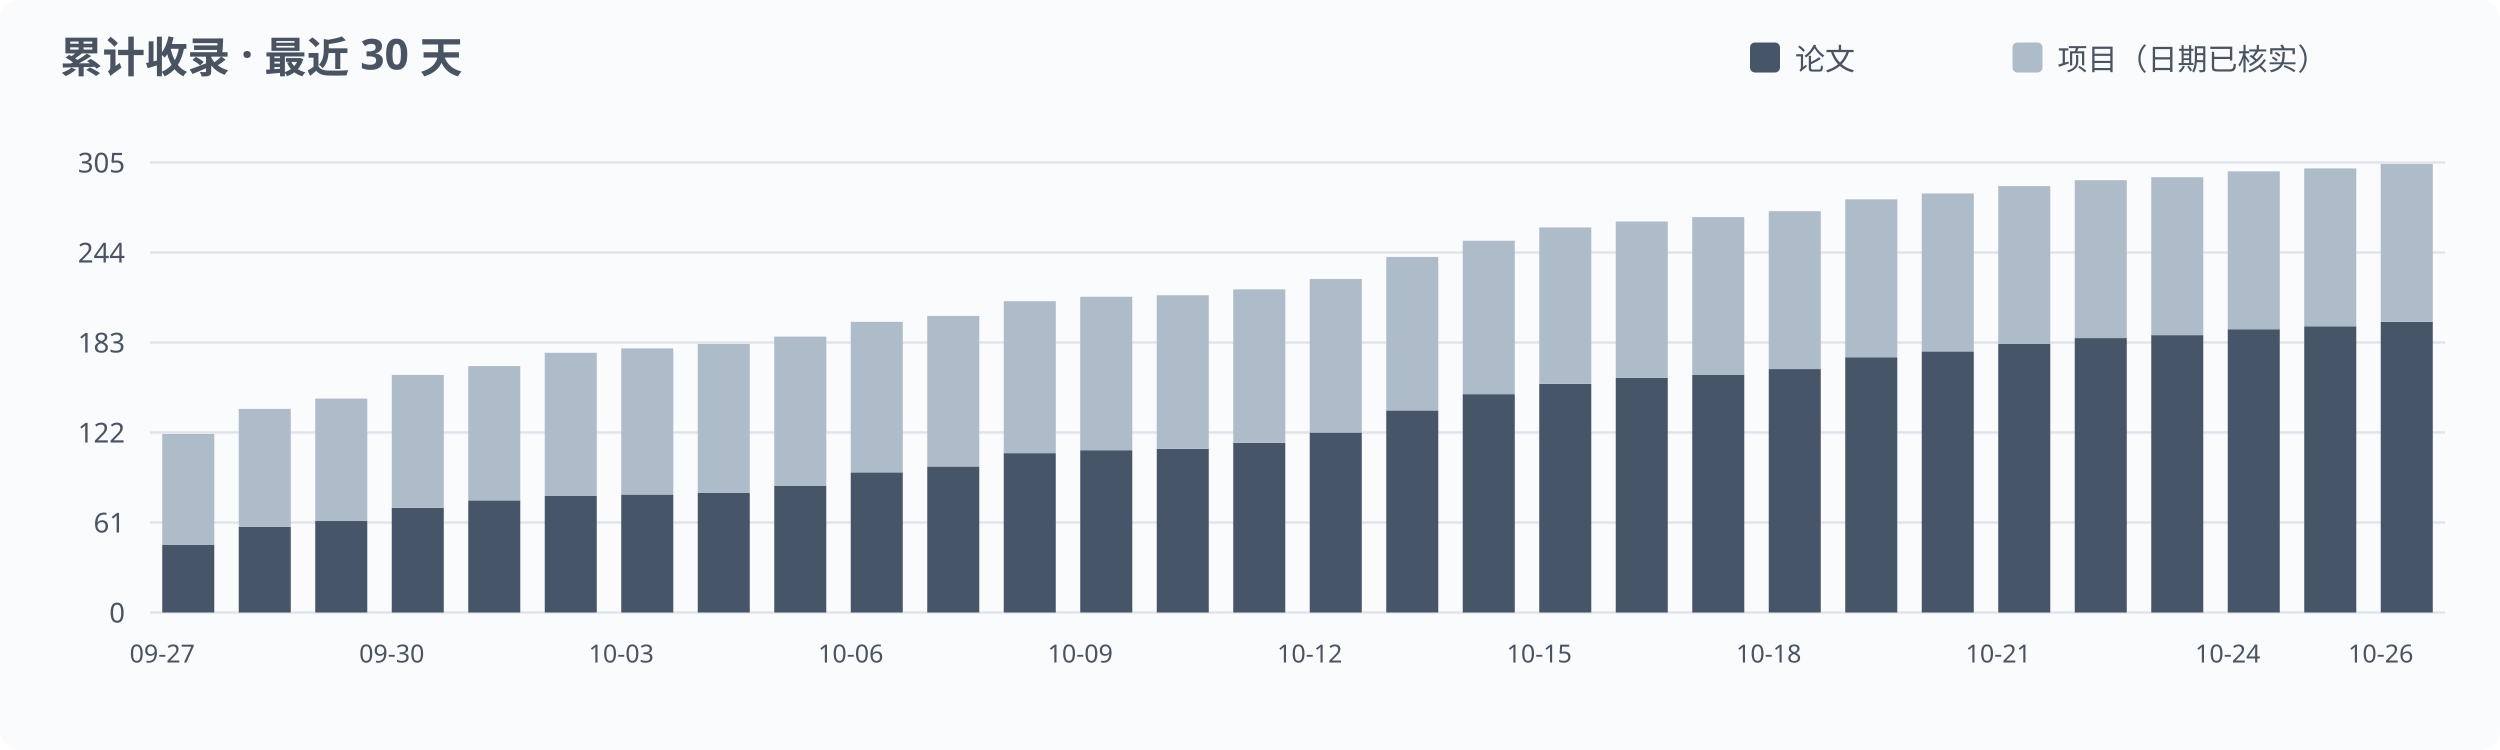
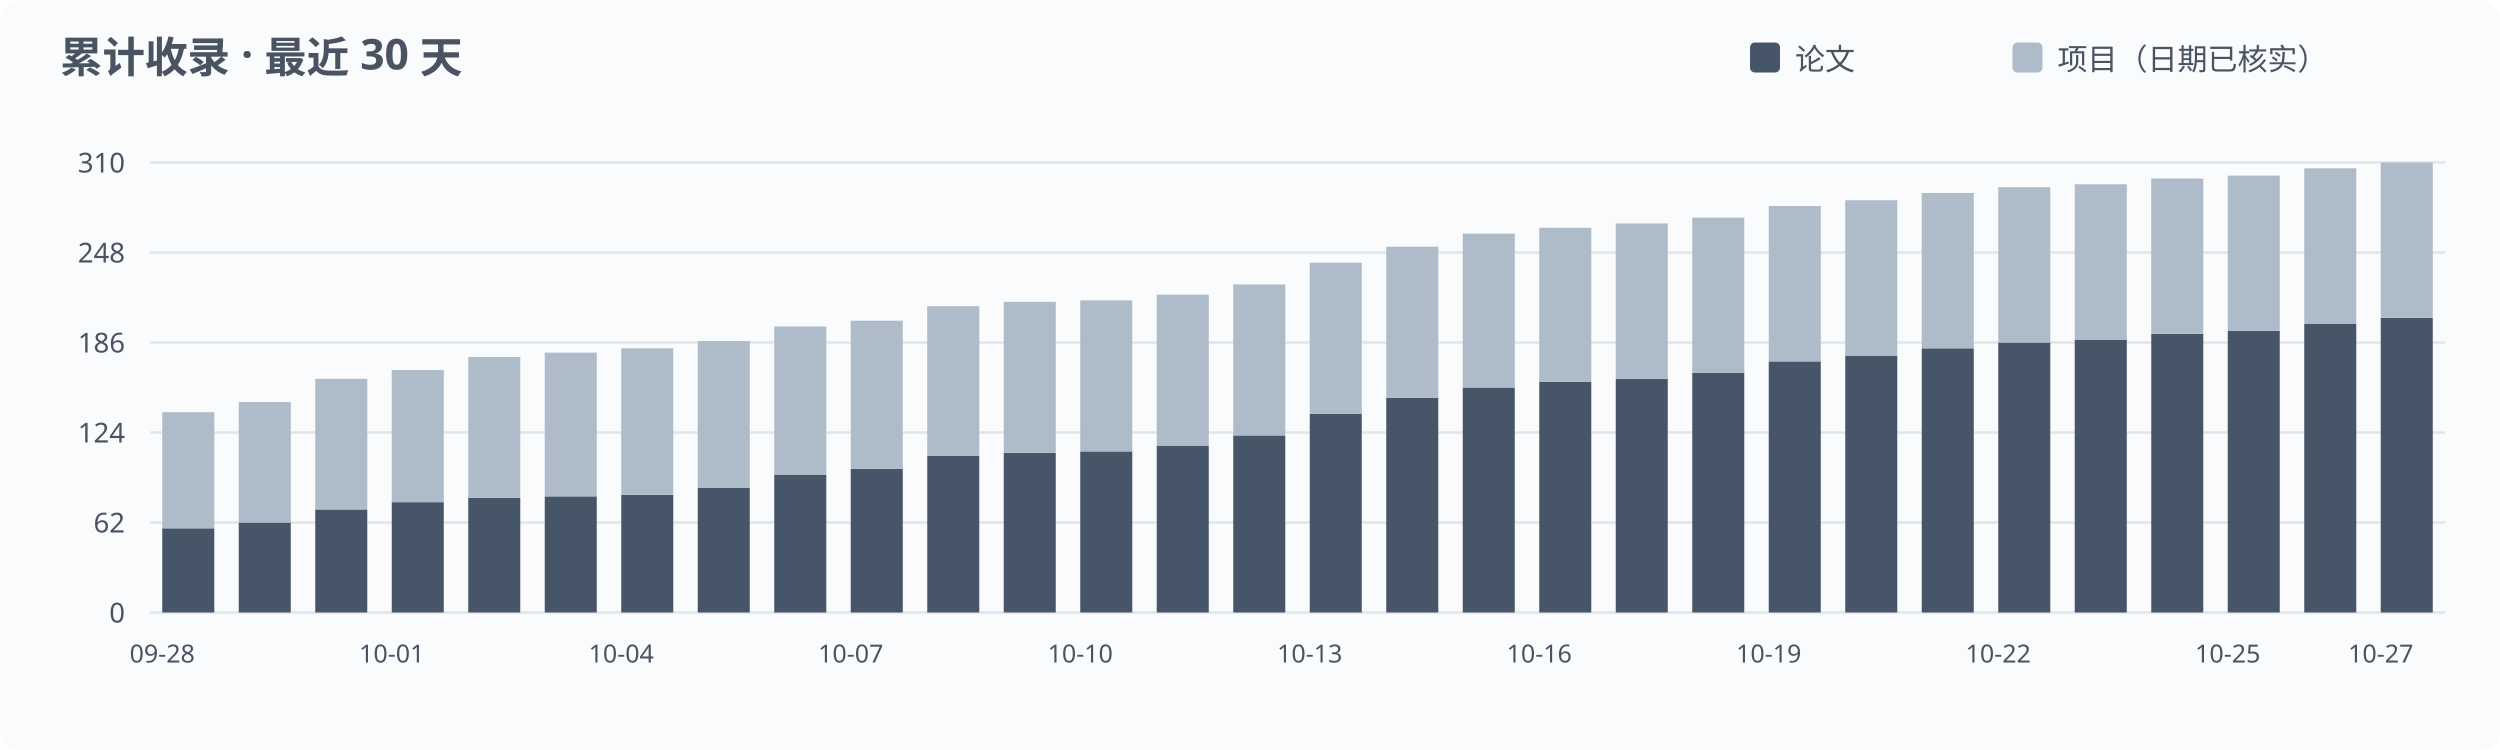
<svg xmlns="http://www.w3.org/2000/svg" width="1000" height="300" viewBox="0 0 1000 300" role="img" aria-labelledby="title desc">
  <rect width="100%" height="100%" rx="8" fill="#fafbfc" />
  <g font-family="system-ui,sans-serif" fill="#495362">
    <text x="24" y="29" font-size="17" font-weight="600">累计收录 · 最近 30 天</text>
    <rect x="700" y="17" width="12" height="12" rx="2" fill="#475569" />
    <text x="718" y="28" font-size="12">论文</text>
    <rect x="805" y="17" width="12" height="12" rx="2" fill="#aebbc9" />
    <text x="823" y="28" font-size="12">项目（日期已核实）</text>
    <path d="M60 245.0H978" stroke="#e1e5ea" />
    <text x="50" y="249.0" text-anchor="end" font-size="11">0</text>
    <path d="M60 209.0H978" stroke="#e1e5ea" />
-     <text x="50" y="213.0" text-anchor="end" font-size="11">61</text>
+     <text x="50" y="213.0" text-anchor="end" font-size="11">62</text>
    <path d="M60 173.0H978" stroke="#e1e5ea" />
-     <text x="50" y="177.0" text-anchor="end" font-size="11">122</text>
+     <text x="50" y="177.0" text-anchor="end" font-size="11">124</text>
    <path d="M60 137.0H978" stroke="#e1e5ea" />
-     <text x="50" y="141.0" text-anchor="end" font-size="11">183</text>
+     <text x="50" y="141.0" text-anchor="end" font-size="11">186</text>
    <path d="M60 101.0H978" stroke="#e1e5ea" />
-     <text x="50" y="105.0" text-anchor="end" font-size="11">244</text>
+     <text x="50" y="105.0" text-anchor="end" font-size="11">248</text>
    <path d="M60 65.0H978" stroke="#e1e5ea" />
-     <text x="50" y="69.0" text-anchor="end" font-size="11">305</text>
-     <rect x="64.90" y="217.85" width="20.81" height="27.15" fill="#475569" />
-     <rect x="64.90" y="173.59" width="20.81" height="44.26" fill="#aebbc9" />
-     <text x="64.90" y="265" text-anchor="middle" font-size="10">09-27</text>
-     <rect x="95.50" y="210.77" width="20.81" height="34.23" fill="#475569" />
-     <rect x="95.50" y="163.56" width="20.81" height="47.21" fill="#aebbc9" />
-     <rect x="126.10" y="208.41" width="20.81" height="36.59" fill="#475569" />
-     <rect x="126.10" y="159.43" width="20.81" height="48.98" fill="#aebbc9" />
-     <rect x="156.70" y="203.10" width="20.81" height="41.90" fill="#475569" />
-     <rect x="156.70" y="149.98" width="20.81" height="53.11" fill="#aebbc9" />
-     <text x="156.70" y="265" text-anchor="middle" font-size="10">09-30</text>
-     <rect x="187.30" y="200.15" width="20.81" height="44.85" fill="#475569" />
-     <rect x="187.30" y="146.44" width="20.81" height="53.70" fill="#aebbc9" />
-     <rect x="217.90" y="198.38" width="20.81" height="46.62" fill="#475569" />
-     <rect x="217.90" y="141.13" width="20.81" height="57.25" fill="#aebbc9" />
-     <rect x="248.50" y="197.79" width="20.81" height="47.21" fill="#475569" />
-     <rect x="248.50" y="139.36" width="20.81" height="58.43" fill="#aebbc9" />
-     <text x="248.50" y="265" text-anchor="middle" font-size="10">10-03</text>
-     <rect x="279.10" y="197.20" width="20.81" height="47.80" fill="#475569" />
-     <rect x="279.10" y="137.59" width="20.81" height="59.61" fill="#aebbc9" />
-     <rect x="309.70" y="194.25" width="20.81" height="50.75" fill="#475569" />
-     <rect x="309.70" y="134.64" width="20.81" height="59.61" fill="#aebbc9" />
-     <rect x="340.30" y="188.93" width="20.81" height="56.07" fill="#475569" />
-     <rect x="340.30" y="128.74" width="20.81" height="60.20" fill="#aebbc9" />
-     <text x="340.30" y="265" text-anchor="middle" font-size="10">10-06</text>
-     <rect x="370.90" y="186.57" width="20.81" height="58.43" fill="#475569" />
-     <rect x="370.90" y="126.38" width="20.81" height="60.20" fill="#aebbc9" />
-     <rect x="401.50" y="181.26" width="20.81" height="63.74" fill="#475569" />
-     <rect x="401.50" y="120.48" width="20.81" height="60.79" fill="#aebbc9" />
-     <rect x="432.10" y="180.08" width="20.81" height="64.92" fill="#475569" />
-     <rect x="432.10" y="118.70" width="20.81" height="61.38" fill="#aebbc9" />
-     <text x="432.10" y="265" text-anchor="middle" font-size="10">10-09</text>
-     <rect x="462.70" y="179.49" width="20.81" height="65.51" fill="#475569" />
-     <rect x="462.70" y="118.11" width="20.81" height="61.38" fill="#aebbc9" />
-     <rect x="493.30" y="177.13" width="20.81" height="67.87" fill="#475569" />
-     <rect x="493.30" y="115.75" width="20.81" height="61.38" fill="#aebbc9" />
-     <rect x="523.90" y="173.00" width="20.81" height="72.00" fill="#475569" />
-     <rect x="523.90" y="111.62" width="20.81" height="61.38" fill="#aebbc9" />
-     <text x="523.90" y="265" text-anchor="middle" font-size="10">10-12</text>
-     <rect x="554.50" y="164.15" width="20.81" height="80.85" fill="#475569" />
-     <rect x="554.50" y="102.77" width="20.81" height="61.38" fill="#aebbc9" />
-     <rect x="585.10" y="157.66" width="20.81" height="87.34" fill="#475569" />
-     <rect x="585.10" y="96.28" width="20.81" height="61.38" fill="#aebbc9" />
-     <rect x="615.70" y="153.52" width="20.81" height="91.48" fill="#475569" />
-     <rect x="615.70" y="90.97" width="20.81" height="62.56" fill="#aebbc9" />
-     <text x="615.70" y="265" text-anchor="middle" font-size="10">10-15</text>
-     <rect x="646.30" y="151.16" width="20.81" height="93.84" fill="#475569" />
-     <rect x="646.30" y="88.61" width="20.81" height="62.56" fill="#aebbc9" />
-     <rect x="676.90" y="149.98" width="20.81" height="95.02" fill="#475569" />
-     <rect x="676.90" y="86.84" width="20.81" height="63.15" fill="#aebbc9" />
-     <rect x="707.50" y="147.62" width="20.81" height="97.38" fill="#475569" />
-     <rect x="707.50" y="84.48" width="20.81" height="63.15" fill="#aebbc9" />
-     <text x="707.50" y="265" text-anchor="middle" font-size="10">10-18</text>
-     <rect x="738.10" y="142.90" width="20.81" height="102.10" fill="#475569" />
-     <rect x="738.10" y="79.75" width="20.81" height="63.15" fill="#aebbc9" />
-     <rect x="768.70" y="140.54" width="20.81" height="104.46" fill="#475569" />
-     <rect x="768.70" y="77.39" width="20.81" height="63.15" fill="#aebbc9" />
-     <rect x="799.30" y="137.59" width="20.81" height="107.41" fill="#475569" />
-     <rect x="799.30" y="74.44" width="20.81" height="63.15" fill="#aebbc9" />
-     <text x="799.30" y="265" text-anchor="middle" font-size="10">10-21</text>
-     <rect x="829.90" y="135.23" width="20.81" height="109.77" fill="#475569" />
-     <rect x="829.90" y="72.08" width="20.81" height="63.15" fill="#aebbc9" />
-     <rect x="860.50" y="134.05" width="20.81" height="110.95" fill="#475569" />
-     <rect x="860.50" y="70.90" width="20.81" height="63.15" fill="#aebbc9" />
-     <rect x="891.10" y="131.69" width="20.81" height="113.31" fill="#475569" />
-     <rect x="891.10" y="68.54" width="20.81" height="63.15" fill="#aebbc9" />
-     <text x="891.10" y="265" text-anchor="middle" font-size="10">10-24</text>
-     <rect x="921.70" y="130.51" width="20.81" height="114.49" fill="#475569" />
-     <rect x="921.70" y="67.36" width="20.81" height="63.15" fill="#aebbc9" />
-     <rect x="952.30" y="128.74" width="20.81" height="116.26" fill="#475569" />
-     <rect x="952.30" y="65.59" width="20.81" height="63.15" fill="#aebbc9" />
-     <text x="952.30" y="265" text-anchor="middle" font-size="10">10-26</text>
+     <text x="50" y="69.0" text-anchor="end" font-size="11">310</text>
+     <rect x="64.90" y="211.32" width="20.81" height="33.68" fill="#475569" />
+     <rect x="64.90" y="164.87" width="20.81" height="46.45" fill="#aebbc9" />
+     <text x="64.90" y="265" text-anchor="middle" font-size="10">09-28</text>
+     <rect x="95.50" y="209.00" width="20.81" height="36.00" fill="#475569" />
+     <rect x="95.50" y="160.81" width="20.81" height="48.19" fill="#aebbc9" />
+     <rect x="126.10" y="203.77" width="20.81" height="41.23" fill="#475569" />
+     <rect x="126.10" y="151.52" width="20.81" height="52.26" fill="#aebbc9" />
+     <rect x="156.70" y="200.87" width="20.81" height="44.13" fill="#475569" />
+     <rect x="156.70" y="148.03" width="20.81" height="52.84" fill="#aebbc9" />
+     <text x="156.70" y="265" text-anchor="middle" font-size="10">10-01</text>
+     <rect x="187.30" y="199.13" width="20.81" height="45.87" fill="#475569" />
+     <rect x="187.30" y="142.81" width="20.81" height="56.32" fill="#aebbc9" />
+     <rect x="217.90" y="198.55" width="20.81" height="46.45" fill="#475569" />
+     <rect x="217.90" y="141.06" width="20.81" height="57.48" fill="#aebbc9" />
+     <rect x="248.50" y="197.97" width="20.81" height="47.03" fill="#475569" />
+     <rect x="248.50" y="139.32" width="20.81" height="58.65" fill="#aebbc9" />
+     <text x="248.50" y="265" text-anchor="middle" font-size="10">10-04</text>
+     <rect x="279.10" y="195.06" width="20.81" height="49.94" fill="#475569" />
+     <rect x="279.10" y="136.42" width="20.81" height="58.65" fill="#aebbc9" />
+     <rect x="309.70" y="189.84" width="20.81" height="55.16" fill="#475569" />
+     <rect x="309.70" y="130.61" width="20.81" height="59.23" fill="#aebbc9" />
+     <rect x="340.30" y="187.52" width="20.81" height="57.48" fill="#475569" />
+     <rect x="340.30" y="128.29" width="20.81" height="59.23" fill="#aebbc9" />
+     <text x="340.30" y="265" text-anchor="middle" font-size="10">10-07</text>
+     <rect x="370.90" y="182.29" width="20.81" height="62.71" fill="#475569" />
+     <rect x="370.90" y="122.48" width="20.81" height="59.81" fill="#aebbc9" />
+     <rect x="401.50" y="181.13" width="20.81" height="63.87" fill="#475569" />
+     <rect x="401.50" y="120.74" width="20.81" height="60.39" fill="#aebbc9" />
+     <rect x="432.10" y="180.55" width="20.81" height="64.45" fill="#475569" />
+     <rect x="432.10" y="120.16" width="20.81" height="60.39" fill="#aebbc9" />
+     <text x="432.10" y="265" text-anchor="middle" font-size="10">10-10</text>
+     <rect x="462.70" y="178.23" width="20.81" height="66.77" fill="#475569" />
+     <rect x="462.70" y="117.84" width="20.81" height="60.39" fill="#aebbc9" />
+     <rect x="493.30" y="174.16" width="20.81" height="70.84" fill="#475569" />
+     <rect x="493.30" y="113.77" width="20.81" height="60.39" fill="#aebbc9" />
+     <rect x="523.90" y="165.45" width="20.81" height="79.55" fill="#475569" />
+     <rect x="523.90" y="105.06" width="20.81" height="60.39" fill="#aebbc9" />
+     <text x="523.90" y="265" text-anchor="middle" font-size="10">10-13</text>
+     <rect x="554.50" y="159.06" width="20.81" height="85.94" fill="#475569" />
+     <rect x="554.50" y="98.68" width="20.81" height="60.39" fill="#aebbc9" />
+     <rect x="585.10" y="155.00" width="20.81" height="90.00" fill="#475569" />
+     <rect x="585.10" y="93.45" width="20.81" height="61.55" fill="#aebbc9" />
+     <rect x="615.70" y="152.68" width="20.81" height="92.32" fill="#475569" />
+     <rect x="615.70" y="91.13" width="20.81" height="61.55" fill="#aebbc9" />
+     <text x="615.70" y="265" text-anchor="middle" font-size="10">10-16</text>
+     <rect x="646.30" y="151.52" width="20.81" height="93.48" fill="#475569" />
+     <rect x="646.30" y="89.39" width="20.81" height="62.13" fill="#aebbc9" />
+     <rect x="676.90" y="149.19" width="20.81" height="95.81" fill="#475569" />
+     <rect x="676.90" y="87.06" width="20.81" height="62.13" fill="#aebbc9" />
+     <rect x="707.50" y="144.55" width="20.81" height="100.45" fill="#475569" />
+     <rect x="707.50" y="82.42" width="20.81" height="62.13" fill="#aebbc9" />
+     <text x="707.50" y="265" text-anchor="middle" font-size="10">10-19</text>
+     <rect x="738.10" y="142.23" width="20.81" height="102.77" fill="#475569" />
+     <rect x="738.10" y="80.10" width="20.81" height="62.13" fill="#aebbc9" />
+     <rect x="768.70" y="139.32" width="20.81" height="105.68" fill="#475569" />
+     <rect x="768.70" y="77.19" width="20.81" height="62.13" fill="#aebbc9" />
+     <rect x="799.30" y="137.00" width="20.81" height="108.00" fill="#475569" />
+     <rect x="799.30" y="74.87" width="20.81" height="62.13" fill="#aebbc9" />
+     <text x="799.30" y="265" text-anchor="middle" font-size="10">10-22</text>
+     <rect x="829.90" y="135.84" width="20.81" height="109.16" fill="#475569" />
+     <rect x="829.90" y="73.71" width="20.81" height="62.13" fill="#aebbc9" />
+     <rect x="860.50" y="133.52" width="20.81" height="111.48" fill="#475569" />
+     <rect x="860.50" y="71.39" width="20.81" height="62.13" fill="#aebbc9" />
+     <rect x="891.10" y="132.35" width="20.81" height="112.65" fill="#475569" />
+     <rect x="891.10" y="70.23" width="20.81" height="62.13" fill="#aebbc9" />
+     <text x="891.10" y="265" text-anchor="middle" font-size="10">10-25</text>
+     <rect x="921.70" y="129.45" width="20.81" height="115.55" fill="#475569" />
+     <rect x="921.70" y="67.32" width="20.81" height="62.13" fill="#aebbc9" />
+     <rect x="952.30" y="127.13" width="20.81" height="117.87" fill="#475569" />
+     <rect x="952.30" y="65.00" width="20.81" height="62.13" fill="#aebbc9" />
+     <text x="952.30" y="265" text-anchor="middle" font-size="10">10-27</text>
  </g>
</svg>
